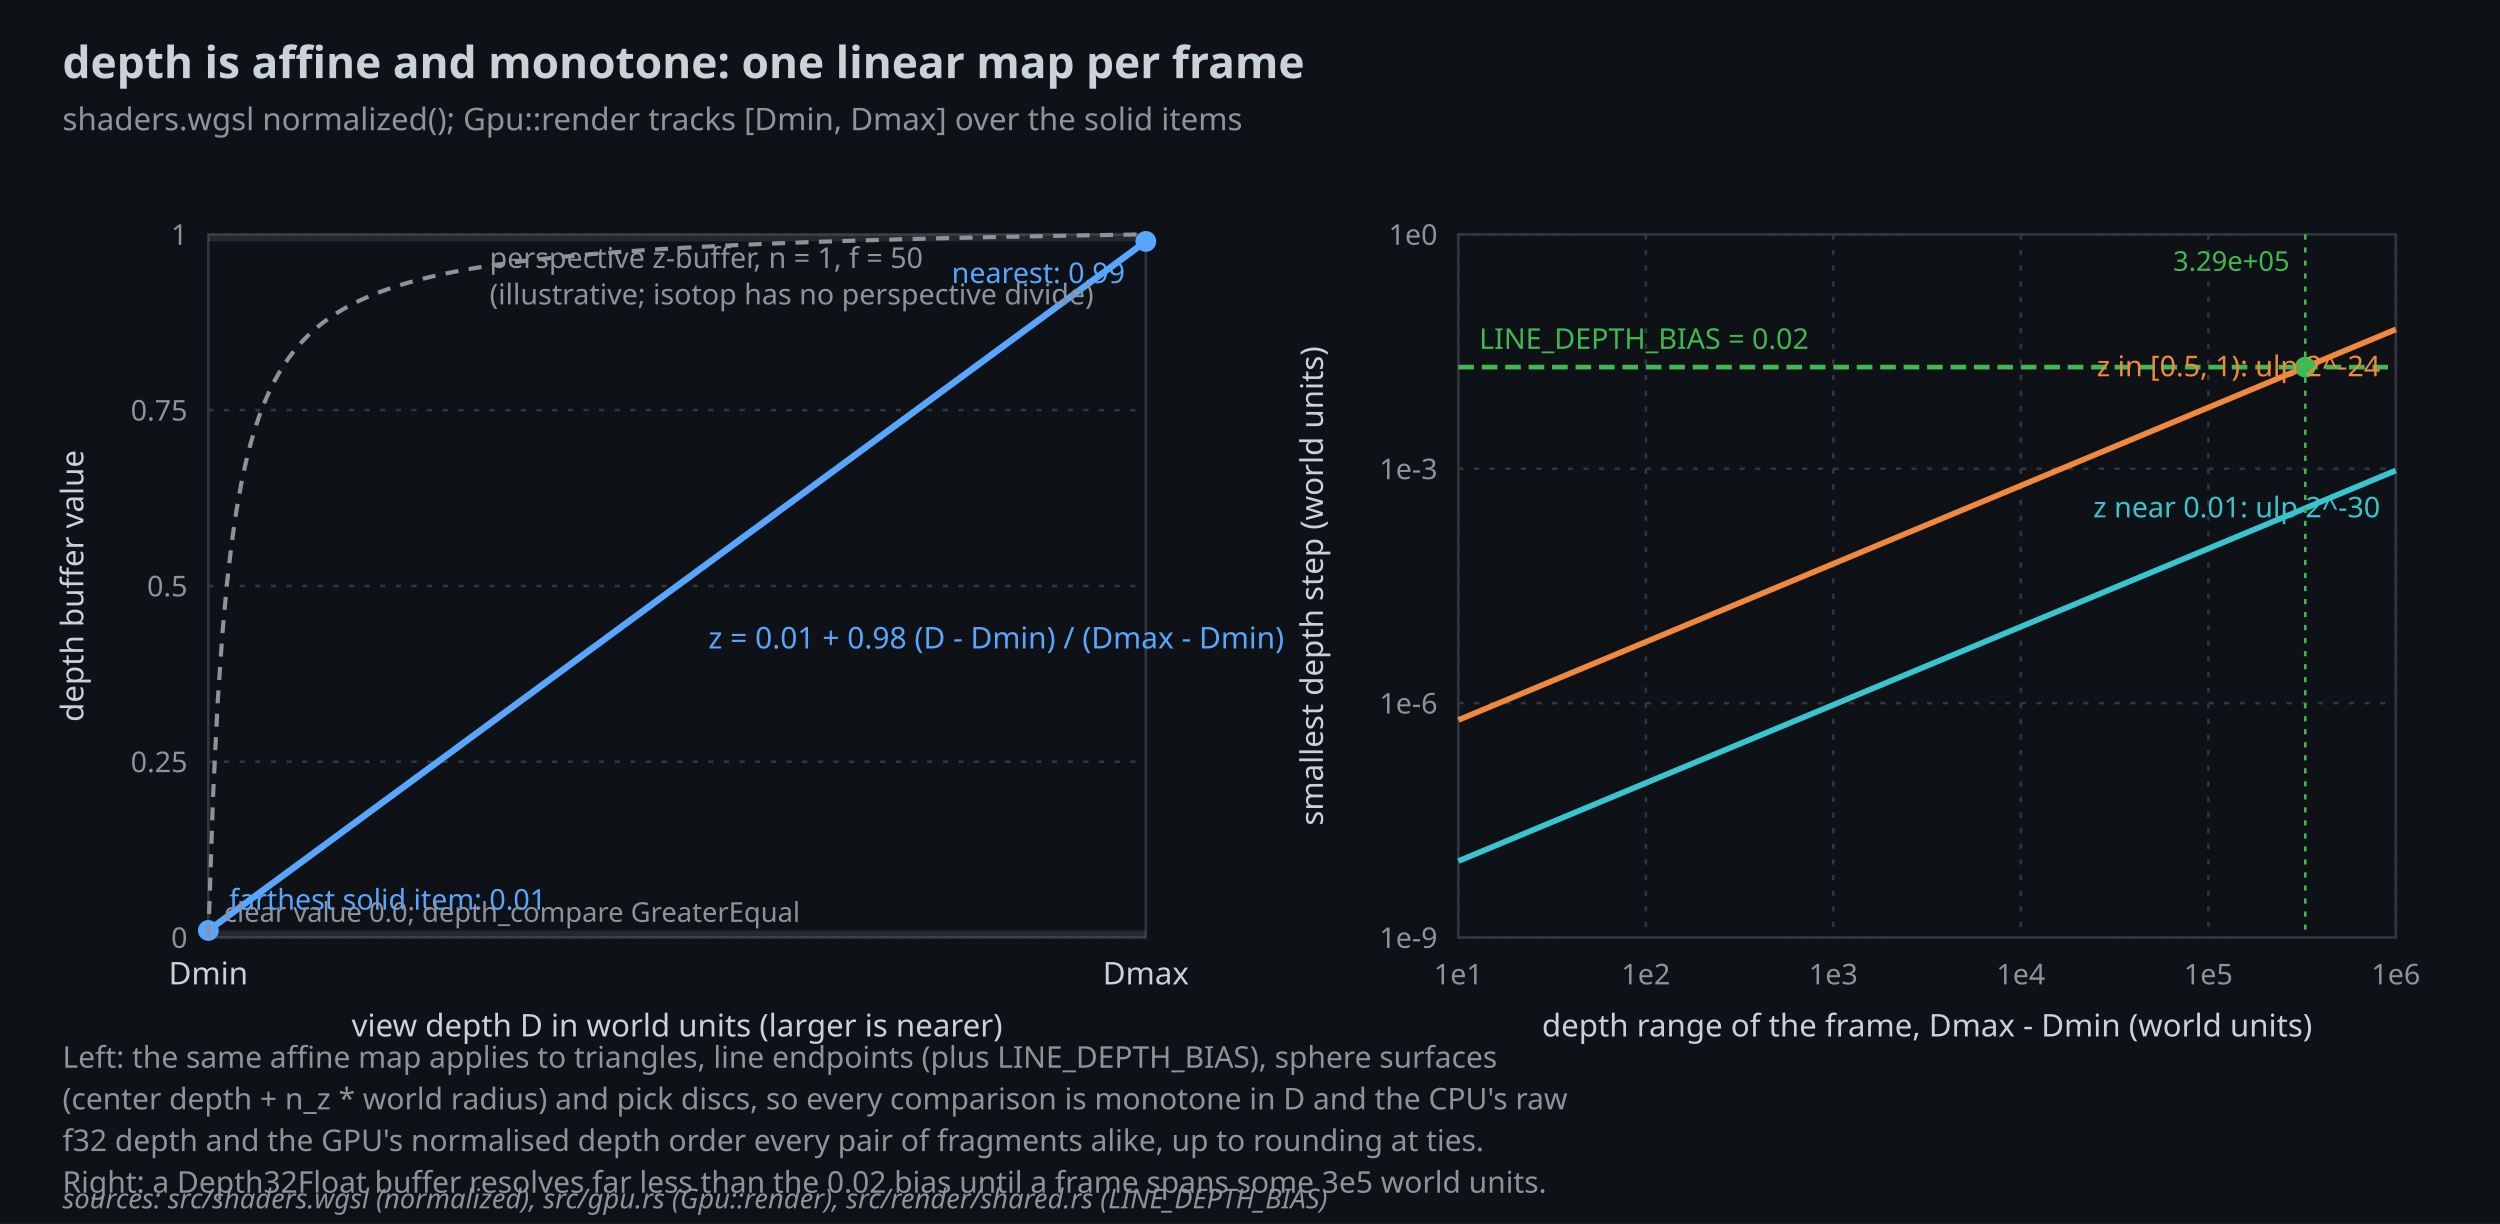
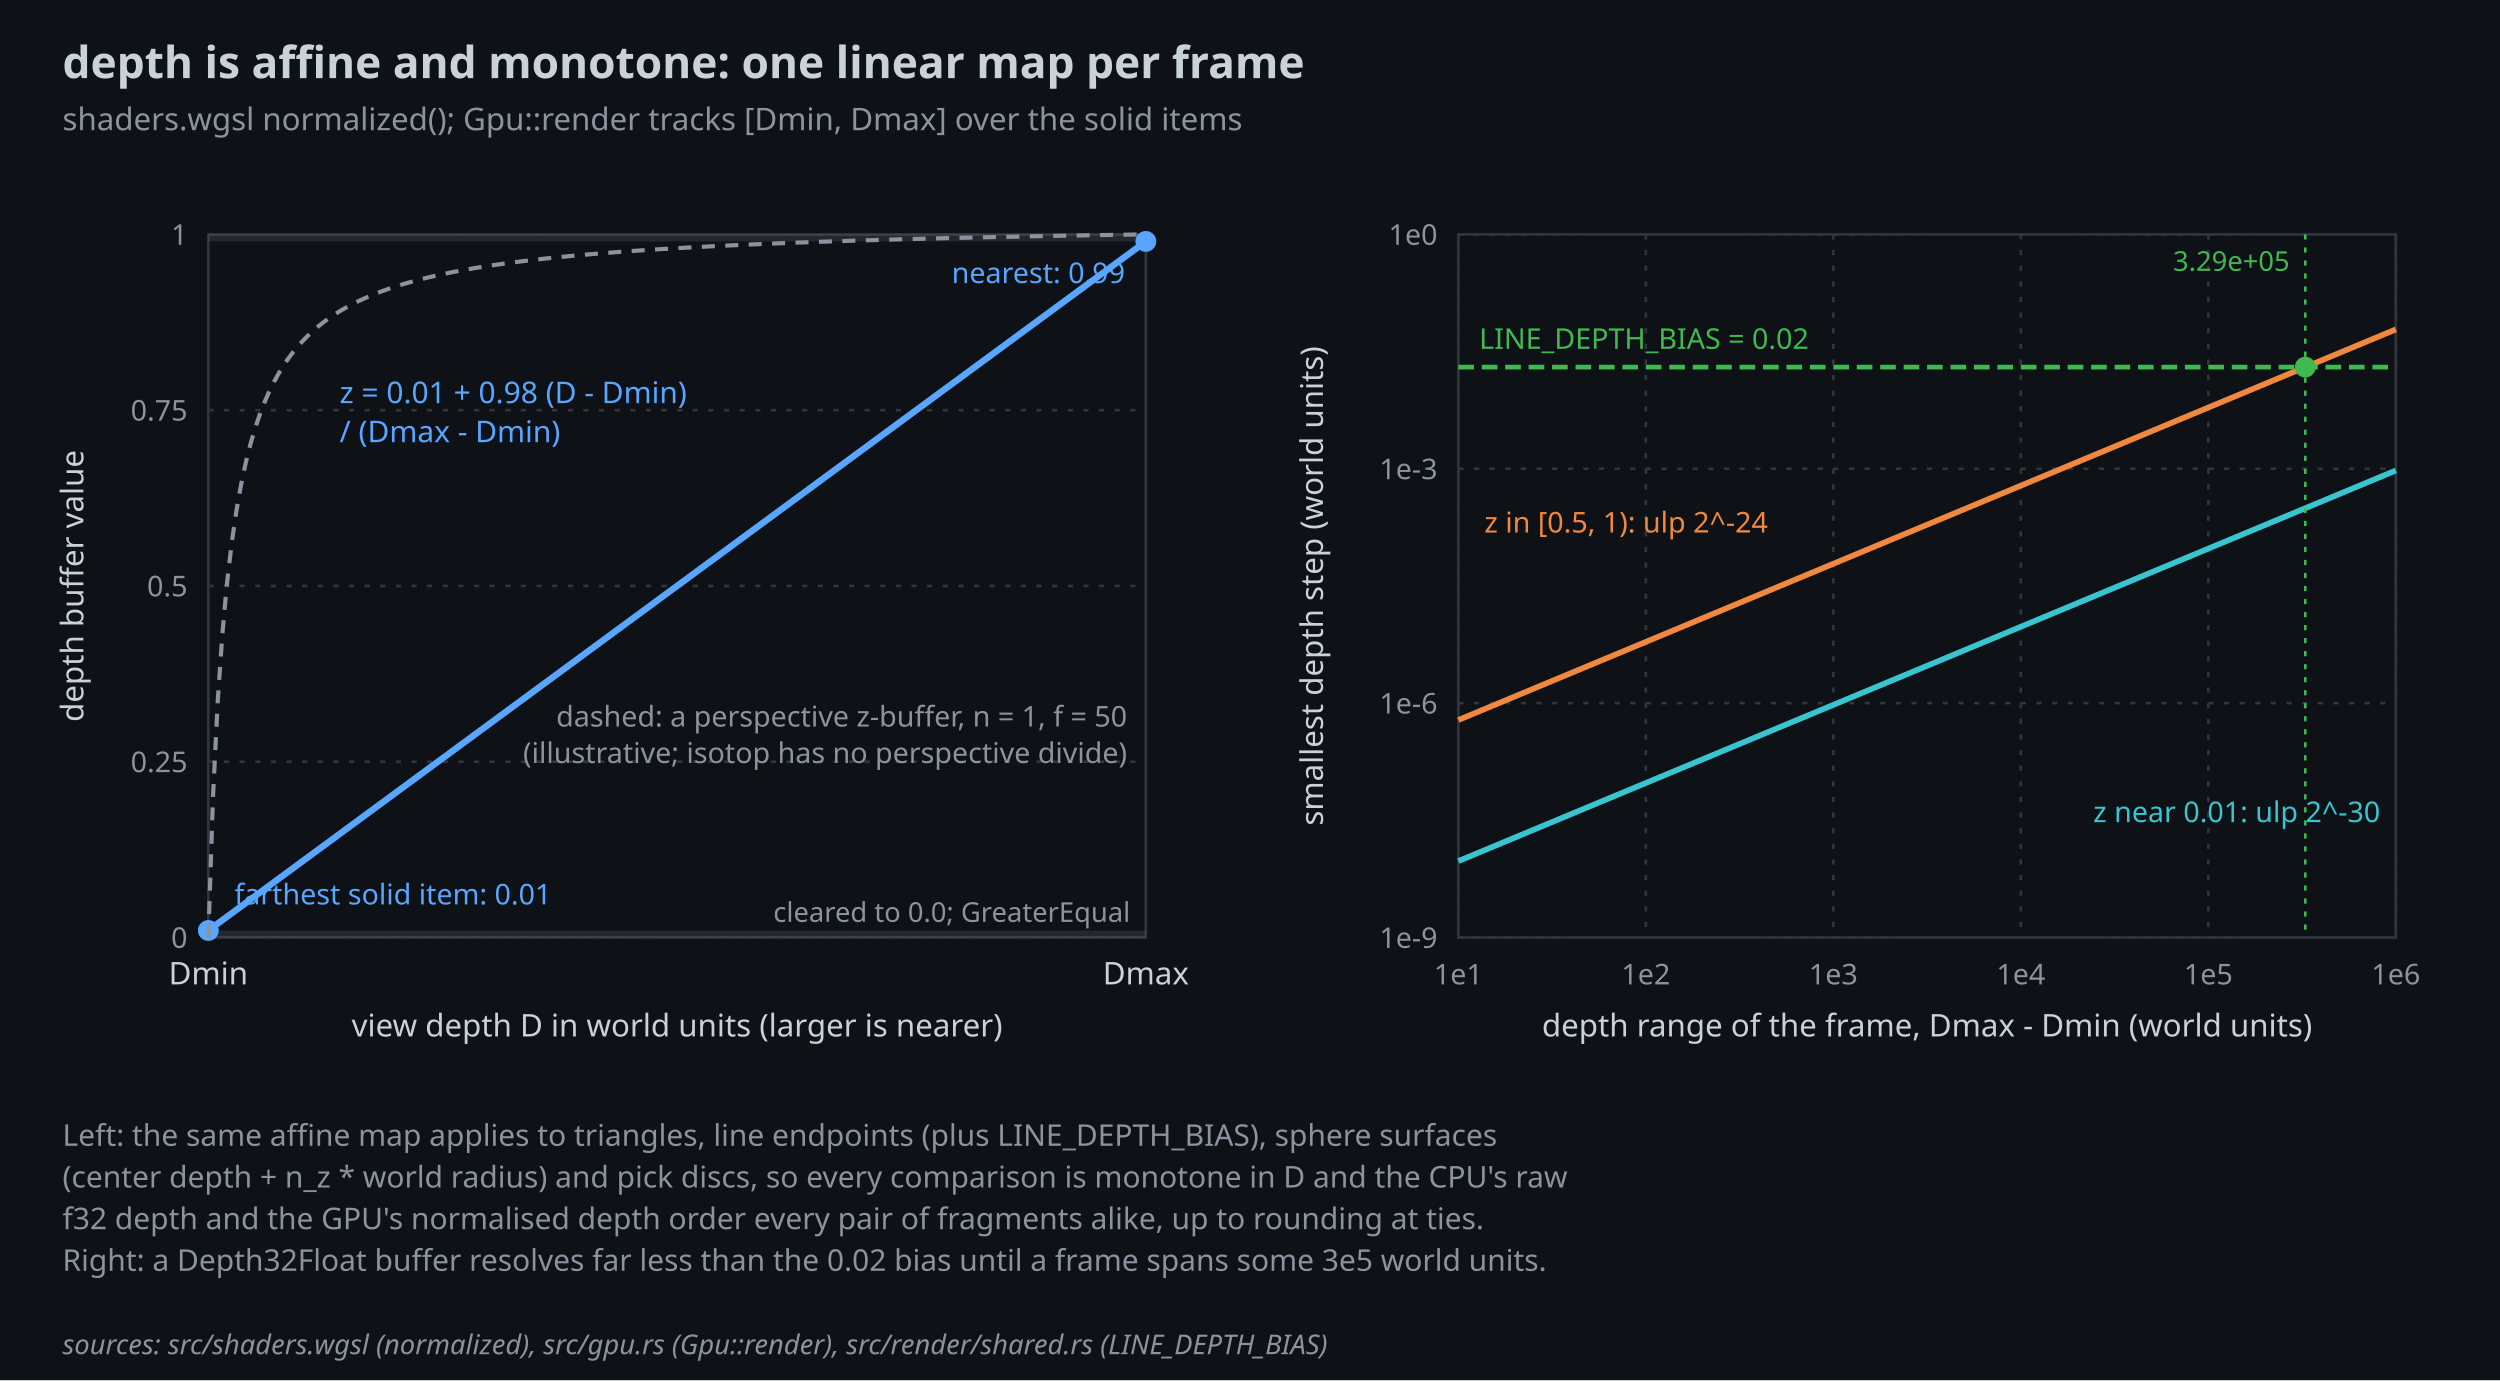
- <svg xmlns="http://www.w3.org/2000/svg" viewBox="0 0 960 470" width="960" height="470" role="img">
-   <rect width="960" height="470" fill="#0e1116" />
+ <svg xmlns="http://www.w3.org/2000/svg" viewBox="0 0 960 530" width="960" height="530" role="img">
+   <rect width="960" height="530" fill="#0e1116" />
  <text x="24.00" y="30.00" font-size="17" fill="#c9d1d9" text-anchor="start" font-weight="600" font-style="normal" font-family="system-ui, sans-serif">depth is affine and monotone: one linear map per frame</text>
  <text x="24.00" y="50.00" font-size="12" fill="#8b949e" text-anchor="start" font-weight="normal" font-style="normal" font-family="system-ui, sans-serif">shaders.wgsl normalized(); Gpu::render tracks [Dmin, Dmax] over the solid items</text>
  <rect x="80.00" y="90.00" width="360.00" height="270.00" fill="none" fill-opacity="1.0" stroke="#30363d" stroke-width="1.0" />
  <line x1="80.00" y1="360.00" x2="440.00" y2="360.00" stroke="#30363d" stroke-width="1" stroke-opacity="1.0" stroke-dasharray="2 4" />
  <text x="72.00" y="364.00" font-size="11" fill="#8b949e" text-anchor="end" font-weight="normal" font-style="normal" font-family="system-ui, sans-serif">0</text>
  <line x1="80.00" y1="292.50" x2="440.00" y2="292.50" stroke="#30363d" stroke-width="1" stroke-opacity="1.0" stroke-dasharray="2 4" />
  <text x="72.00" y="296.50" font-size="11" fill="#8b949e" text-anchor="end" font-weight="normal" font-style="normal" font-family="system-ui, sans-serif">0.25</text>
  <line x1="80.00" y1="225.00" x2="440.00" y2="225.00" stroke="#30363d" stroke-width="1" stroke-opacity="1.0" stroke-dasharray="2 4" />
  <text x="72.00" y="229.00" font-size="11" fill="#8b949e" text-anchor="end" font-weight="normal" font-style="normal" font-family="system-ui, sans-serif">0.5</text>
  <line x1="80.00" y1="157.50" x2="440.00" y2="157.50" stroke="#30363d" stroke-width="1" stroke-opacity="1.0" stroke-dasharray="2 4" />
  <text x="72.00" y="161.50" font-size="11" fill="#8b949e" text-anchor="end" font-weight="normal" font-style="normal" font-family="system-ui, sans-serif">0.75</text>
  <line x1="80.00" y1="90.00" x2="440.00" y2="90.00" stroke="#30363d" stroke-width="1" stroke-opacity="1.0" stroke-dasharray="2 4" />
  <text x="72.00" y="94.00" font-size="11" fill="#8b949e" text-anchor="end" font-weight="normal" font-style="normal" font-family="system-ui, sans-serif">1</text>
  <rect x="80.00" y="357.30" width="360.00" height="2.70" fill="#8b949e" fill-opacity="0.18" stroke="none" stroke-width="1.0" />
  <rect x="80.00" y="90.00" width="360.00" height="2.70" fill="#8b949e" fill-opacity="0.18" stroke="none" stroke-width="1.0" />
  <line x1="80.00" y1="357.30" x2="440.00" y2="92.70" stroke="#58a6ff" stroke-width="2.5" stroke-opacity="1.0" />
  <circle cx="80.00" cy="357.30" r="4" fill="#58a6ff" stroke="none" />
  <circle cx="440.00" cy="92.70" r="4" fill="#58a6ff" stroke="none" />
  <polyline points="80.00,360.00 81.80,305.78 83.60,269.40 85.40,243.29 87.20,223.64 89.00,208.31 90.80,196.03 92.60,185.97 94.40,177.57 96.20,170.45 98.00,164.35 99.80,159.05 101.60,154.42 103.40,150.32 105.20,146.68 107.00,143.42 108.80,140.49 110.60,137.83 112.40,135.42 114.20,133.21 116.00,131.19 117.80,129.32 119.60,127.61 121.40,126.01 123.20,124.53 125.00,123.16 126.80,121.87 128.60,120.67 130.40,119.54 132.20,118.48 134.00,117.49 135.80,116.54 137.60,115.66 139.40,114.82 141.20,114.02 143.00,113.26 144.80,112.55 146.60,111.86 148.40,111.21 150.20,110.59 152.00,110.00 153.80,109.43 155.60,108.89 157.40,108.37 159.20,107.88 161.00,107.40 162.80,106.94 164.60,106.50 166.40,106.08 168.20,105.67 170.00,105.28 171.80,104.91 173.60,104.54 175.40,104.19 177.20,103.85 179.00,103.52 180.80,103.21 182.60,102.90 184.40,102.60 186.20,102.32 188.00,102.04 189.80,101.77 191.60,101.51 193.40,101.25 195.20,101.01 197.00,100.77 198.80,100.54 200.60,100.31 202.40,100.09 204.20,99.88 206.00,99.67 207.80,99.47 209.60,99.27 211.40,99.08 213.20,98.89 215.00,98.71 216.80,98.53 218.60,98.36 220.40,98.19 222.20,98.03 224.00,97.86 225.80,97.71 227.60,97.55 229.40,97.40 231.20,97.26 233.00,97.11 234.80,96.97 236.60,96.84 238.40,96.70 240.20,96.57 242.00,96.44 243.80,96.32 245.60,96.19 247.40,96.07 249.20,95.96 251.00,95.84 252.80,95.73 254.60,95.61 256.40,95.51 258.20,95.40 260.00,95.29 261.80,95.19 263.60,95.09 265.40,94.99 267.20,94.89 269.00,94.80 270.80,94.71 272.60,94.61 274.40,94.52 276.20,94.43 278.00,94.35 279.80,94.26 281.60,94.18 283.40,94.09 285.20,94.01 287.00,93.93 288.80,93.85 290.60,93.78 292.40,93.70 294.20,93.63 296.00,93.55 297.80,93.48 299.60,93.41 301.40,93.34 303.20,93.27 305.00,93.20 306.80,93.13 308.60,93.07 310.40,93.00 312.20,92.94 314.00,92.88 315.80,92.81 317.60,92.75 319.40,92.69 321.20,92.63 323.00,92.58 324.80,92.52 326.60,92.46 328.40,92.40 330.20,92.35 332.00,92.29 333.80,92.24 335.60,92.19 337.40,92.14 339.20,92.08 341.00,92.03 342.80,91.98 344.60,91.93 346.40,91.88 348.20,91.84 350.00,91.79 351.80,91.74 353.60,91.69 355.40,91.65 357.20,91.60 359.00,91.56 360.80,91.51 362.60,91.47 364.40,91.43 366.20,91.39 368.00,91.34 369.80,91.30 371.60,91.26 373.40,91.22 375.20,91.18 377.00,91.14 378.80,91.10 380.60,91.06 382.40,91.02 384.20,90.99 386.00,90.95 387.80,90.91 389.60,90.88 391.40,90.84 393.20,90.80 395.00,90.77 396.80,90.73 398.60,90.70 400.40,90.67 402.20,90.63 404.00,90.60 405.80,90.57 407.60,90.53 409.40,90.50 411.20,90.47 413.00,90.44 414.80,90.41 416.60,90.37 418.40,90.34 420.20,90.31 422.00,90.28 423.80,90.25 425.60,90.22 427.40,90.20 429.20,90.17 431.00,90.14 432.80,90.11 434.60,90.08 436.40,90.05 438.20,90.03 440.00,90.00" fill="none" stroke="#8b949e" stroke-width="1.6" stroke-dasharray="5 4" />
-   <text x="188.00" y="102.90" font-size="11" fill="#8b949e" text-anchor="start" font-weight="normal" font-style="normal" font-family="system-ui, sans-serif">perspective z-buffer, n = 1, f = 50</text>
-   <text x="188.00" y="116.90" font-size="11" fill="#8b949e" text-anchor="start" font-weight="normal" font-style="normal" font-family="system-ui, sans-serif">(illustrative; isotop has no perspective divide)</text>
-   <text x="88.00" y="349.30" font-size="11" fill="#58a6ff" text-anchor="start" font-weight="normal" font-style="normal" font-family="system-ui, sans-serif">farthest solid item: 0.01</text>
+   <text x="432.80" y="279.00" font-size="11" fill="#8b949e" text-anchor="end" font-weight="normal" font-style="normal" font-family="system-ui, sans-serif">dashed: a perspective z-buffer, n = 1, f = 50</text>
+   <text x="432.80" y="293.00" font-size="11" fill="#8b949e" text-anchor="end" font-weight="normal" font-style="normal" font-family="system-ui, sans-serif">(illustrative; isotop has no perspective divide)</text>
+   <text x="90.00" y="347.30" font-size="11" fill="#58a6ff" text-anchor="start" font-weight="normal" font-style="normal" font-family="system-ui, sans-serif">farthest solid item: 0.01</text>
  <text x="432.00" y="108.70" font-size="11" fill="#58a6ff" text-anchor="end" font-weight="normal" font-style="normal" font-family="system-ui, sans-serif">nearest: 0.99</text>
-   <text x="272.00" y="249.00" font-size="11.5" fill="#58a6ff" text-anchor="start" font-weight="normal" font-style="normal" font-family="system-ui, sans-serif">z = 0.01 + 0.98 (D - Dmin) / (Dmax - Dmin)</text>
-   <text x="86.00" y="354.00" font-size="10.5" fill="#8b949e" text-anchor="start" font-weight="normal" font-style="normal" font-family="system-ui, sans-serif">clear value 0.0; depth_compare GreaterEqual</text>
+   <text x="130.40" y="154.80" font-size="11.5" fill="#58a6ff" text-anchor="start" font-weight="normal" font-style="normal" font-family="system-ui, sans-serif">z = 0.01 + 0.98 (D - Dmin)</text>
+   <text x="130.40" y="169.80" font-size="11.5" fill="#58a6ff" text-anchor="start" font-weight="normal" font-style="normal" font-family="system-ui, sans-serif">      / (Dmax - Dmin)</text>
+   <text x="434.00" y="354.00" font-size="10.5" fill="#8b949e" text-anchor="end" font-weight="normal" font-style="normal" font-family="system-ui, sans-serif">cleared to 0.0; GreaterEqual</text>
  <text x="80.00" y="378.00" font-size="12" fill="#c9d1d9" text-anchor="middle" font-weight="normal" font-style="normal" font-family="system-ui, sans-serif">Dmin</text>
  <text x="440.00" y="378.00" font-size="12" fill="#c9d1d9" text-anchor="middle" font-weight="normal" font-style="normal" font-family="system-ui, sans-serif">Dmax</text>
  <text x="260.00" y="398.00" font-size="12" fill="#c9d1d9" text-anchor="middle" font-weight="normal" font-style="normal" font-family="system-ui, sans-serif">view depth D in world units (larger is nearer)</text>
  <text x="32.00" y="225.00" font-size="12" fill="#c9d1d9" text-anchor="middle" font-weight="normal" font-style="normal" transform="rotate(-90 32.00 225.00)" font-family="system-ui, sans-serif">depth buffer value</text>
  <rect x="560.00" y="90.00" width="360.00" height="270.00" fill="none" fill-opacity="1.0" stroke="#30363d" stroke-width="1.0" />
  <line x1="560.00" y1="90.00" x2="560.00" y2="360.00" stroke="#30363d" stroke-width="1" stroke-opacity="1.0" stroke-dasharray="2 4" />
  <text x="560.00" y="378.00" font-size="11" fill="#8b949e" text-anchor="middle" font-weight="normal" font-style="normal" font-family="system-ui, sans-serif">1e1</text>
  <line x1="632.00" y1="90.00" x2="632.00" y2="360.00" stroke="#30363d" stroke-width="1" stroke-opacity="1.0" stroke-dasharray="2 4" />
  <text x="632.00" y="378.00" font-size="11" fill="#8b949e" text-anchor="middle" font-weight="normal" font-style="normal" font-family="system-ui, sans-serif">1e2</text>
  <line x1="704.00" y1="90.00" x2="704.00" y2="360.00" stroke="#30363d" stroke-width="1" stroke-opacity="1.0" stroke-dasharray="2 4" />
  <text x="704.00" y="378.00" font-size="11" fill="#8b949e" text-anchor="middle" font-weight="normal" font-style="normal" font-family="system-ui, sans-serif">1e3</text>
  <line x1="776.00" y1="90.00" x2="776.00" y2="360.00" stroke="#30363d" stroke-width="1" stroke-opacity="1.0" stroke-dasharray="2 4" />
  <text x="776.00" y="378.00" font-size="11" fill="#8b949e" text-anchor="middle" font-weight="normal" font-style="normal" font-family="system-ui, sans-serif">1e4</text>
  <line x1="848.00" y1="90.00" x2="848.00" y2="360.00" stroke="#30363d" stroke-width="1" stroke-opacity="1.0" stroke-dasharray="2 4" />
  <text x="848.00" y="378.00" font-size="11" fill="#8b949e" text-anchor="middle" font-weight="normal" font-style="normal" font-family="system-ui, sans-serif">1e5</text>
  <line x1="920.00" y1="90.00" x2="920.00" y2="360.00" stroke="#30363d" stroke-width="1" stroke-opacity="1.0" stroke-dasharray="2 4" />
  <text x="920.00" y="378.00" font-size="11" fill="#8b949e" text-anchor="middle" font-weight="normal" font-style="normal" font-family="system-ui, sans-serif">1e6</text>
  <line x1="560.00" y1="360.00" x2="920.00" y2="360.00" stroke="#30363d" stroke-width="1" stroke-opacity="1.0" stroke-dasharray="2 4" />
  <text x="552.00" y="364.00" font-size="11" fill="#8b949e" text-anchor="end" font-weight="normal" font-style="normal" font-family="system-ui, sans-serif">1e-9</text>
  <line x1="560.00" y1="270.00" x2="920.00" y2="270.00" stroke="#30363d" stroke-width="1" stroke-opacity="1.0" stroke-dasharray="2 4" />
  <text x="552.00" y="274.00" font-size="11" fill="#8b949e" text-anchor="end" font-weight="normal" font-style="normal" font-family="system-ui, sans-serif">1e-6</text>
  <line x1="560.00" y1="180.00" x2="920.00" y2="180.00" stroke="#30363d" stroke-width="1" stroke-opacity="1.0" stroke-dasharray="2 4" />
  <text x="552.00" y="184.00" font-size="11" fill="#8b949e" text-anchor="end" font-weight="normal" font-style="normal" font-family="system-ui, sans-serif">1e-3</text>
  <line x1="560.00" y1="90.00" x2="920.00" y2="90.00" stroke="#30363d" stroke-width="1" stroke-opacity="1.0" stroke-dasharray="2 4" />
  <text x="552.00" y="94.00" font-size="11" fill="#8b949e" text-anchor="end" font-weight="normal" font-style="normal" font-family="system-ui, sans-serif">1e0</text>
  <polyline points="560.00,276.48 563.60,274.98 567.20,273.48 570.80,271.98 574.40,270.48 578.00,268.98 581.60,267.48 585.20,265.98 588.80,264.48 592.40,262.98 596.00,261.48 599.60,259.98 603.20,258.48 606.80,256.98 610.40,255.48 614.00,253.98 617.60,252.48 621.20,250.98 624.80,249.48 628.40,247.98 632.00,246.48 635.60,244.98 639.20,243.48 642.80,241.98 646.40,240.48 650.00,238.98 653.60,237.48 657.20,235.98 660.80,234.48 664.40,232.98 668.00,231.48 671.60,229.98 675.20,228.48 678.80,226.98 682.40,225.48 686.00,223.98 689.60,222.48 693.20,220.98 696.80,219.48 700.40,217.98 704.00,216.48 707.60,214.98 711.20,213.48 714.80,211.98 718.40,210.48 722.00,208.98 725.60,207.48 729.20,205.98 732.80,204.48 736.40,202.98 740.00,201.48 743.60,199.98 747.20,198.48 750.80,196.98 754.40,195.48 758.00,193.98 761.60,192.48 765.20,190.98 768.80,189.48 772.40,187.98 776.00,186.48 779.60,184.98 783.20,183.48 786.80,181.98 790.40,180.48 794.00,178.98 797.60,177.48 801.20,175.98 804.80,174.48 808.40,172.98 812.00,171.48 815.60,169.98 819.20,168.48 822.80,166.98 826.40,165.48 830.00,163.98 833.60,162.48 837.20,160.98 840.80,159.48 844.40,157.98 848.00,156.48 851.60,154.98 855.20,153.48 858.80,151.98 862.40,150.48 866.00,148.98 869.60,147.48 873.20,145.98 876.80,144.48 880.40,142.98 884.00,141.48 887.60,139.98 891.20,138.48 894.80,136.98 898.40,135.48 902.00,133.98 905.60,132.48 909.20,130.98 912.80,129.48 916.40,127.98 920.00,126.48" fill="none" stroke="#f0883e" stroke-width="2.2" />
  <polyline points="560.00,330.66 563.60,329.16 567.20,327.66 570.80,326.16 574.40,324.66 578.00,323.16 581.60,321.66 585.20,320.16 588.80,318.66 592.40,317.16 596.00,315.66 599.60,314.16 603.20,312.66 606.80,311.16 610.40,309.66 614.00,308.16 617.60,306.66 621.20,305.16 624.80,303.66 628.40,302.16 632.00,300.66 635.60,299.16 639.20,297.66 642.80,296.16 646.40,294.66 650.00,293.16 653.60,291.66 657.20,290.16 660.80,288.66 664.40,287.16 668.00,285.66 671.60,284.16 675.20,282.66 678.80,281.16 682.40,279.66 686.00,278.16 689.60,276.66 693.20,275.16 696.80,273.66 700.40,272.16 704.00,270.66 707.60,269.16 711.20,267.66 714.80,266.16 718.40,264.66 722.00,263.16 725.60,261.66 729.20,260.16 732.80,258.66 736.40,257.16 740.00,255.66 743.60,254.16 747.20,252.66 750.80,251.16 754.40,249.66 758.00,248.16 761.60,246.66 765.20,245.16 768.80,243.66 772.40,242.16 776.00,240.66 779.60,239.16 783.20,237.66 786.80,236.16 790.40,234.66 794.00,233.16 797.60,231.66 801.20,230.16 804.80,228.66 808.40,227.16 812.00,225.66 815.60,224.16 819.20,222.66 822.80,221.16 826.40,219.66 830.00,218.16 833.60,216.66 837.20,215.16 840.80,213.66 844.40,212.16 848.00,210.66 851.60,209.16 855.20,207.66 858.80,206.16 862.40,204.66 866.00,203.16 869.60,201.66 873.20,200.16 876.80,198.66 880.40,197.16 884.00,195.66 887.60,194.16 891.20,192.66 894.80,191.16 898.40,189.66 902.00,188.16 905.60,186.66 909.20,185.16 912.80,183.66 916.40,182.16 920.00,180.66" fill="none" stroke="#39c5cf" stroke-width="2.2" />
  <line x1="560.00" y1="140.97" x2="920.00" y2="140.97" stroke="#3fb950" stroke-width="1.8" stroke-opacity="1.0" stroke-dasharray="6 3" />
  <line x1="885.22" y1="90.00" x2="885.22" y2="360.00" stroke="#3fb950" stroke-width="1" stroke-opacity="1.0" stroke-dasharray="2 3" />
  <circle cx="885.22" cy="140.97" r="4" fill="#3fb950" stroke="none" />
  <text x="568.00" y="133.97" font-size="11" fill="#3fb950" text-anchor="start" font-weight="normal" font-style="normal" font-family="system-ui, sans-serif">LINE_DEPTH_BIAS = 0.02</text>
  <text x="879.22" y="104.00" font-size="10.5" fill="#3fb950" text-anchor="end" font-weight="normal" font-style="normal" font-family="system-ui, sans-serif">3.29e+05</text>
-   <text x="914.00" y="144.48" font-size="11" fill="#f0883e" text-anchor="end" font-weight="normal" font-style="normal" font-family="system-ui, sans-serif">z in [0.5, 1): ulp 2^-24</text>
-   <text x="914.00" y="198.66" font-size="11" fill="#39c5cf" text-anchor="end" font-weight="normal" font-style="normal" font-family="system-ui, sans-serif">z near 0.01: ulp 2^-30</text>
+   <text x="570.00" y="204.48" font-size="11" fill="#f0883e" text-anchor="start" font-weight="normal" font-style="normal" font-family="system-ui, sans-serif">z in [0.5, 1): ulp 2^-24</text>
+   <text x="914.00" y="315.69" font-size="11" fill="#39c5cf" text-anchor="end" font-weight="normal" font-style="normal" font-family="system-ui, sans-serif">z near 0.01: ulp 2^-30</text>
  <text x="740.00" y="398.00" font-size="12" fill="#c9d1d9" text-anchor="middle" font-weight="normal" font-style="normal" font-family="system-ui, sans-serif">depth range of the frame, Dmax - Dmin (world units)</text>
  <text x="508.00" y="225.00" font-size="12" fill="#c9d1d9" text-anchor="middle" font-weight="normal" font-style="normal" transform="rotate(-90 508.00 225.00)" font-family="system-ui, sans-serif">smallest depth step (world units)</text>
-   <text x="24.00" y="410.00" font-size="11.5" fill="#8b949e" text-anchor="start" font-weight="normal" font-style="normal" font-family="system-ui, sans-serif">Left: the same affine map applies to triangles, line endpoints (plus LINE_DEPTH_BIAS), sphere surfaces</text>
-   <text x="24.00" y="426.00" font-size="11.5" fill="#8b949e" text-anchor="start" font-weight="normal" font-style="normal" font-family="system-ui, sans-serif">(center depth + n_z * world radius) and pick discs, so every comparison is monotone in D and the CPU's raw</text>
-   <text x="24.00" y="442.00" font-size="11.5" fill="#8b949e" text-anchor="start" font-weight="normal" font-style="normal" font-family="system-ui, sans-serif">f32 depth and the GPU's normalised depth order every pair of fragments alike, up to rounding at ties.</text>
-   <text x="24.00" y="458.00" font-size="11.5" fill="#8b949e" text-anchor="start" font-weight="normal" font-style="normal" font-family="system-ui, sans-serif">Right: a Depth32Float buffer resolves far less than the 0.02 bias until a frame spans some 3e5 world units.</text>
-   <text x="24.00" y="464.00" font-size="10.5" fill="#8b949e" text-anchor="start" font-weight="normal" font-style="italic" font-family="system-ui, sans-serif">sources: src/shaders.wgsl (normalized), src/gpu.rs (Gpu::render), src/render/shared.rs (LINE_DEPTH_BIAS)</text>
+   <text x="24.00" y="440.00" font-size="11.5" fill="#8b949e" text-anchor="start" font-weight="normal" font-style="normal" font-family="system-ui, sans-serif">Left: the same affine map applies to triangles, line endpoints (plus LINE_DEPTH_BIAS), sphere surfaces</text>
+   <text x="24.00" y="456.00" font-size="11.5" fill="#8b949e" text-anchor="start" font-weight="normal" font-style="normal" font-family="system-ui, sans-serif">(center depth + n_z * world radius) and pick discs, so every comparison is monotone in D and the CPU's raw</text>
+   <text x="24.00" y="472.00" font-size="11.5" fill="#8b949e" text-anchor="start" font-weight="normal" font-style="normal" font-family="system-ui, sans-serif">f32 depth and the GPU's normalised depth order every pair of fragments alike, up to rounding at ties.</text>
+   <text x="24.00" y="488.00" font-size="11.5" fill="#8b949e" text-anchor="start" font-weight="normal" font-style="normal" font-family="system-ui, sans-serif">Right: a Depth32Float buffer resolves far less than the 0.02 bias until a frame spans some 3e5 world units.</text>
+   <text x="24.00" y="520.00" font-size="10.5" fill="#8b949e" text-anchor="start" font-weight="normal" font-style="italic" font-family="system-ui, sans-serif">sources: src/shaders.wgsl (normalized), src/gpu.rs (Gpu::render), src/render/shared.rs (LINE_DEPTH_BIAS)</text>
</svg>
